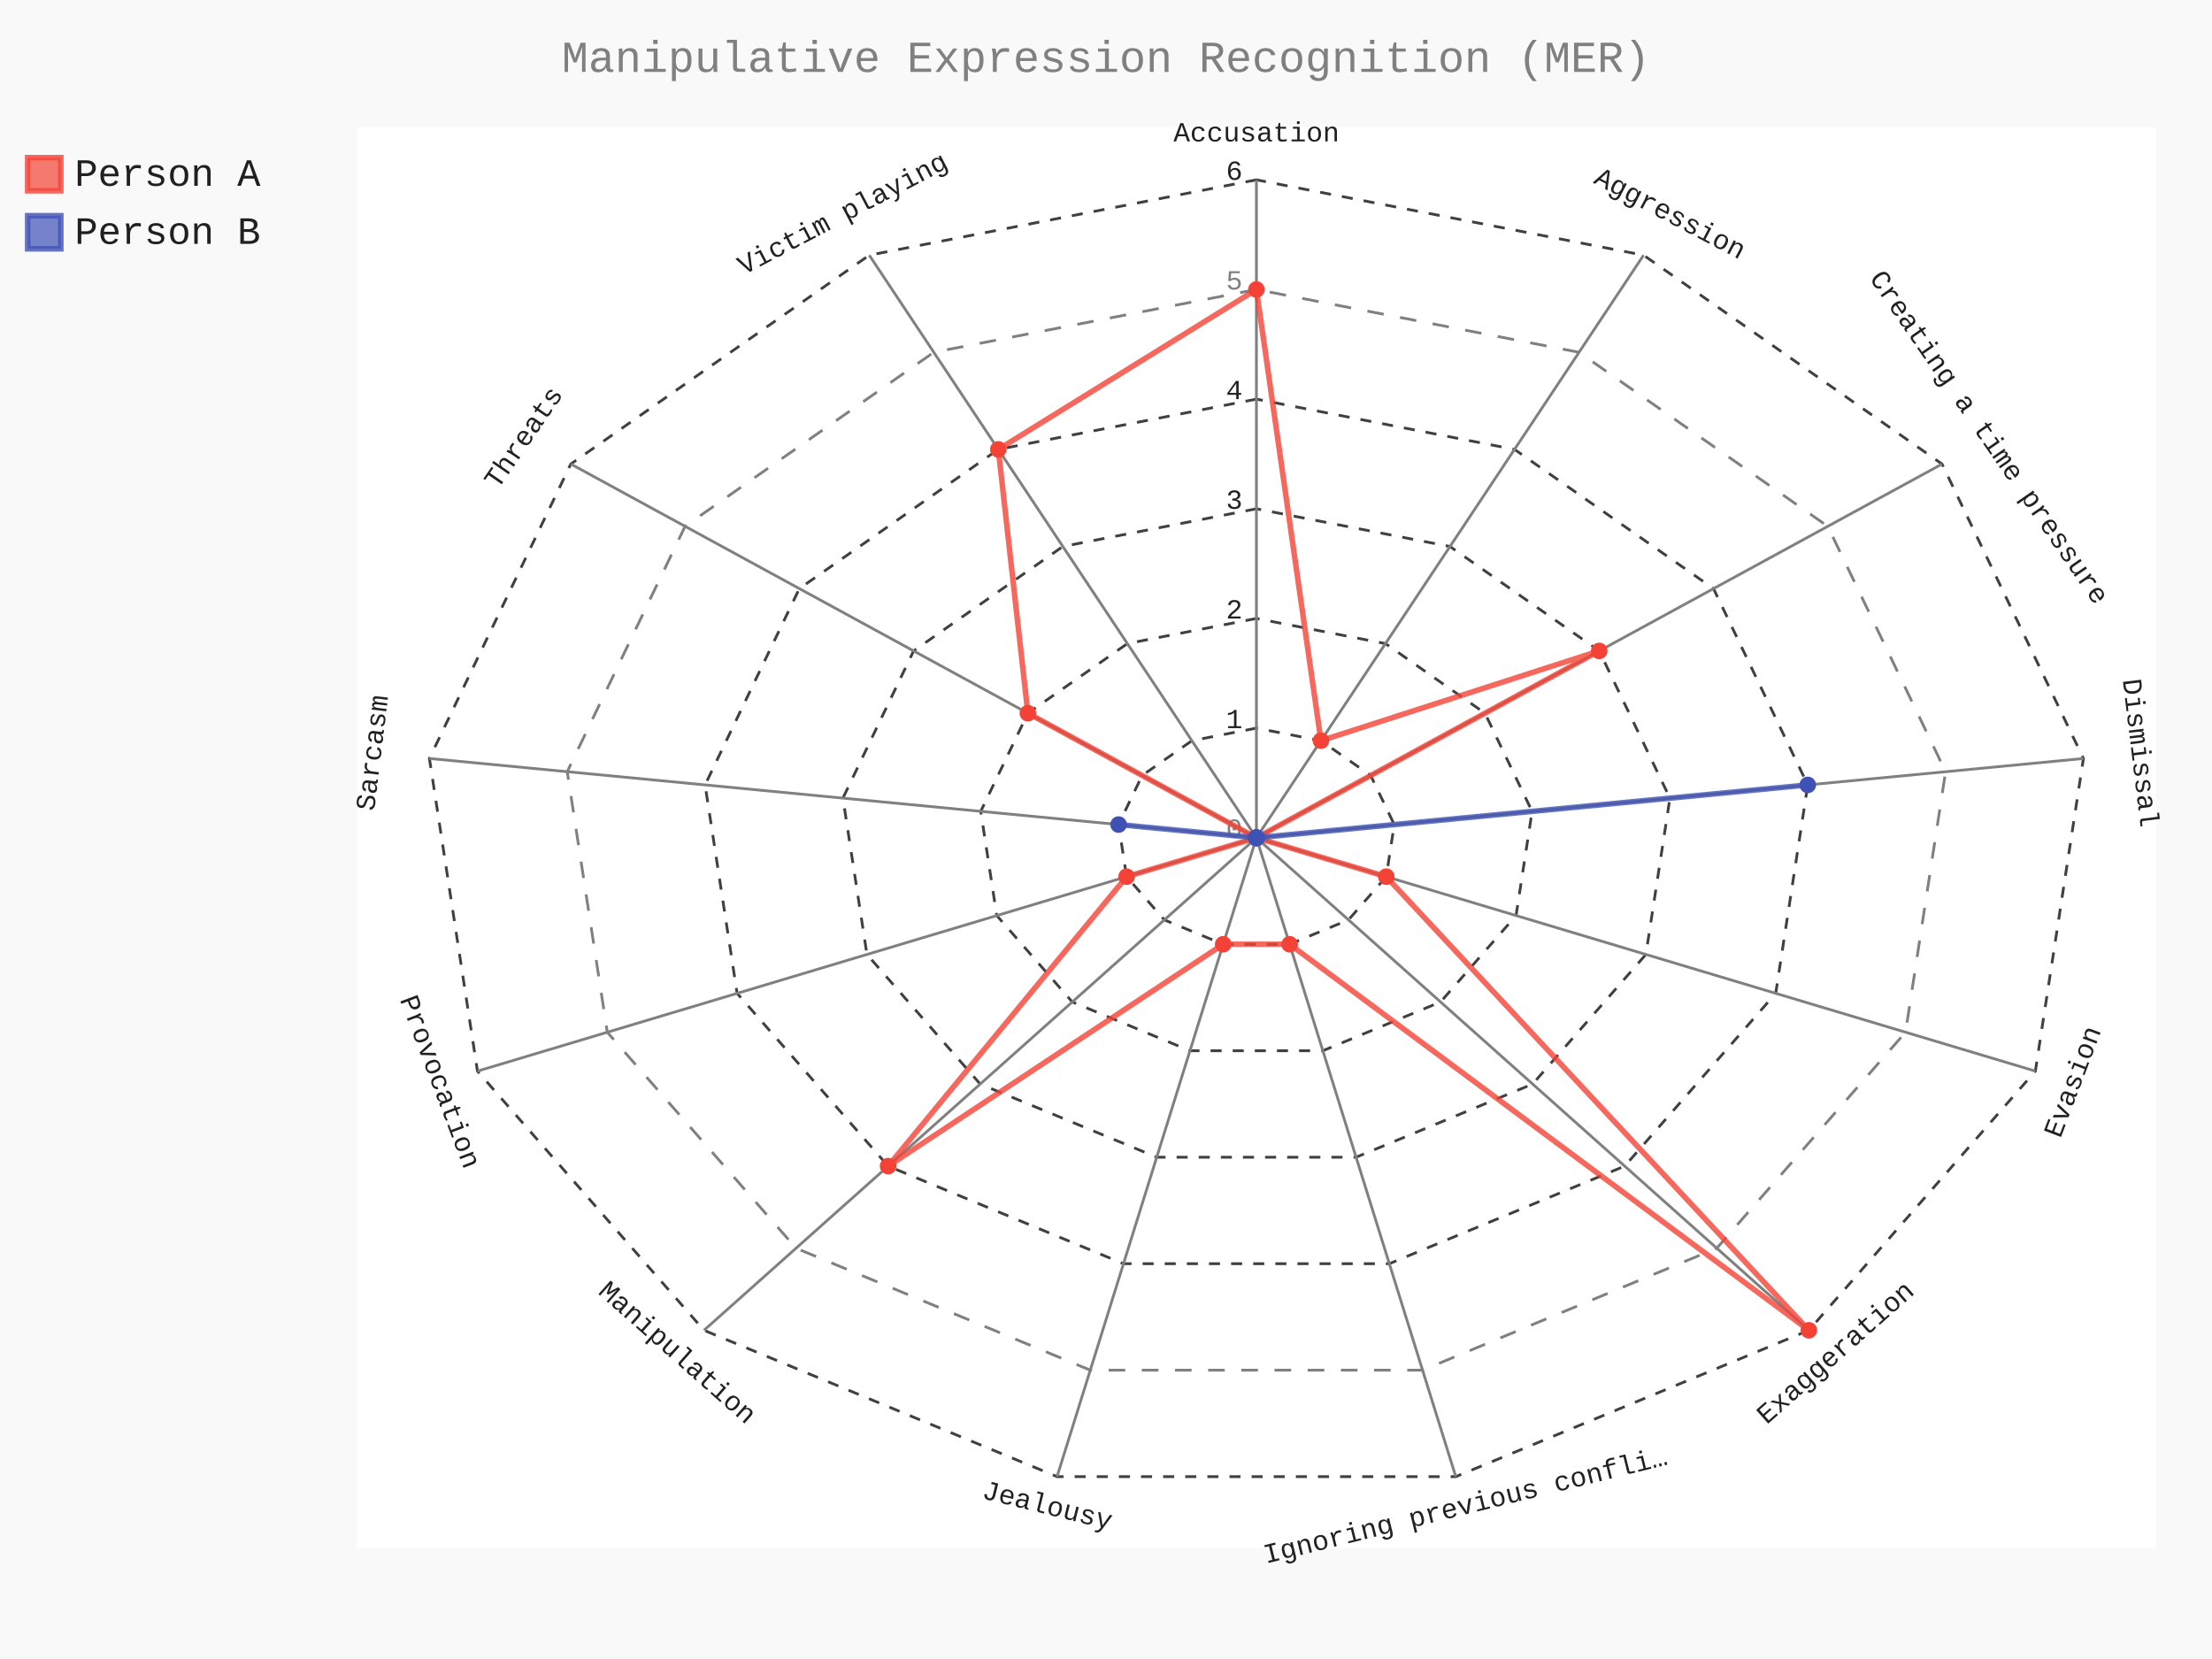
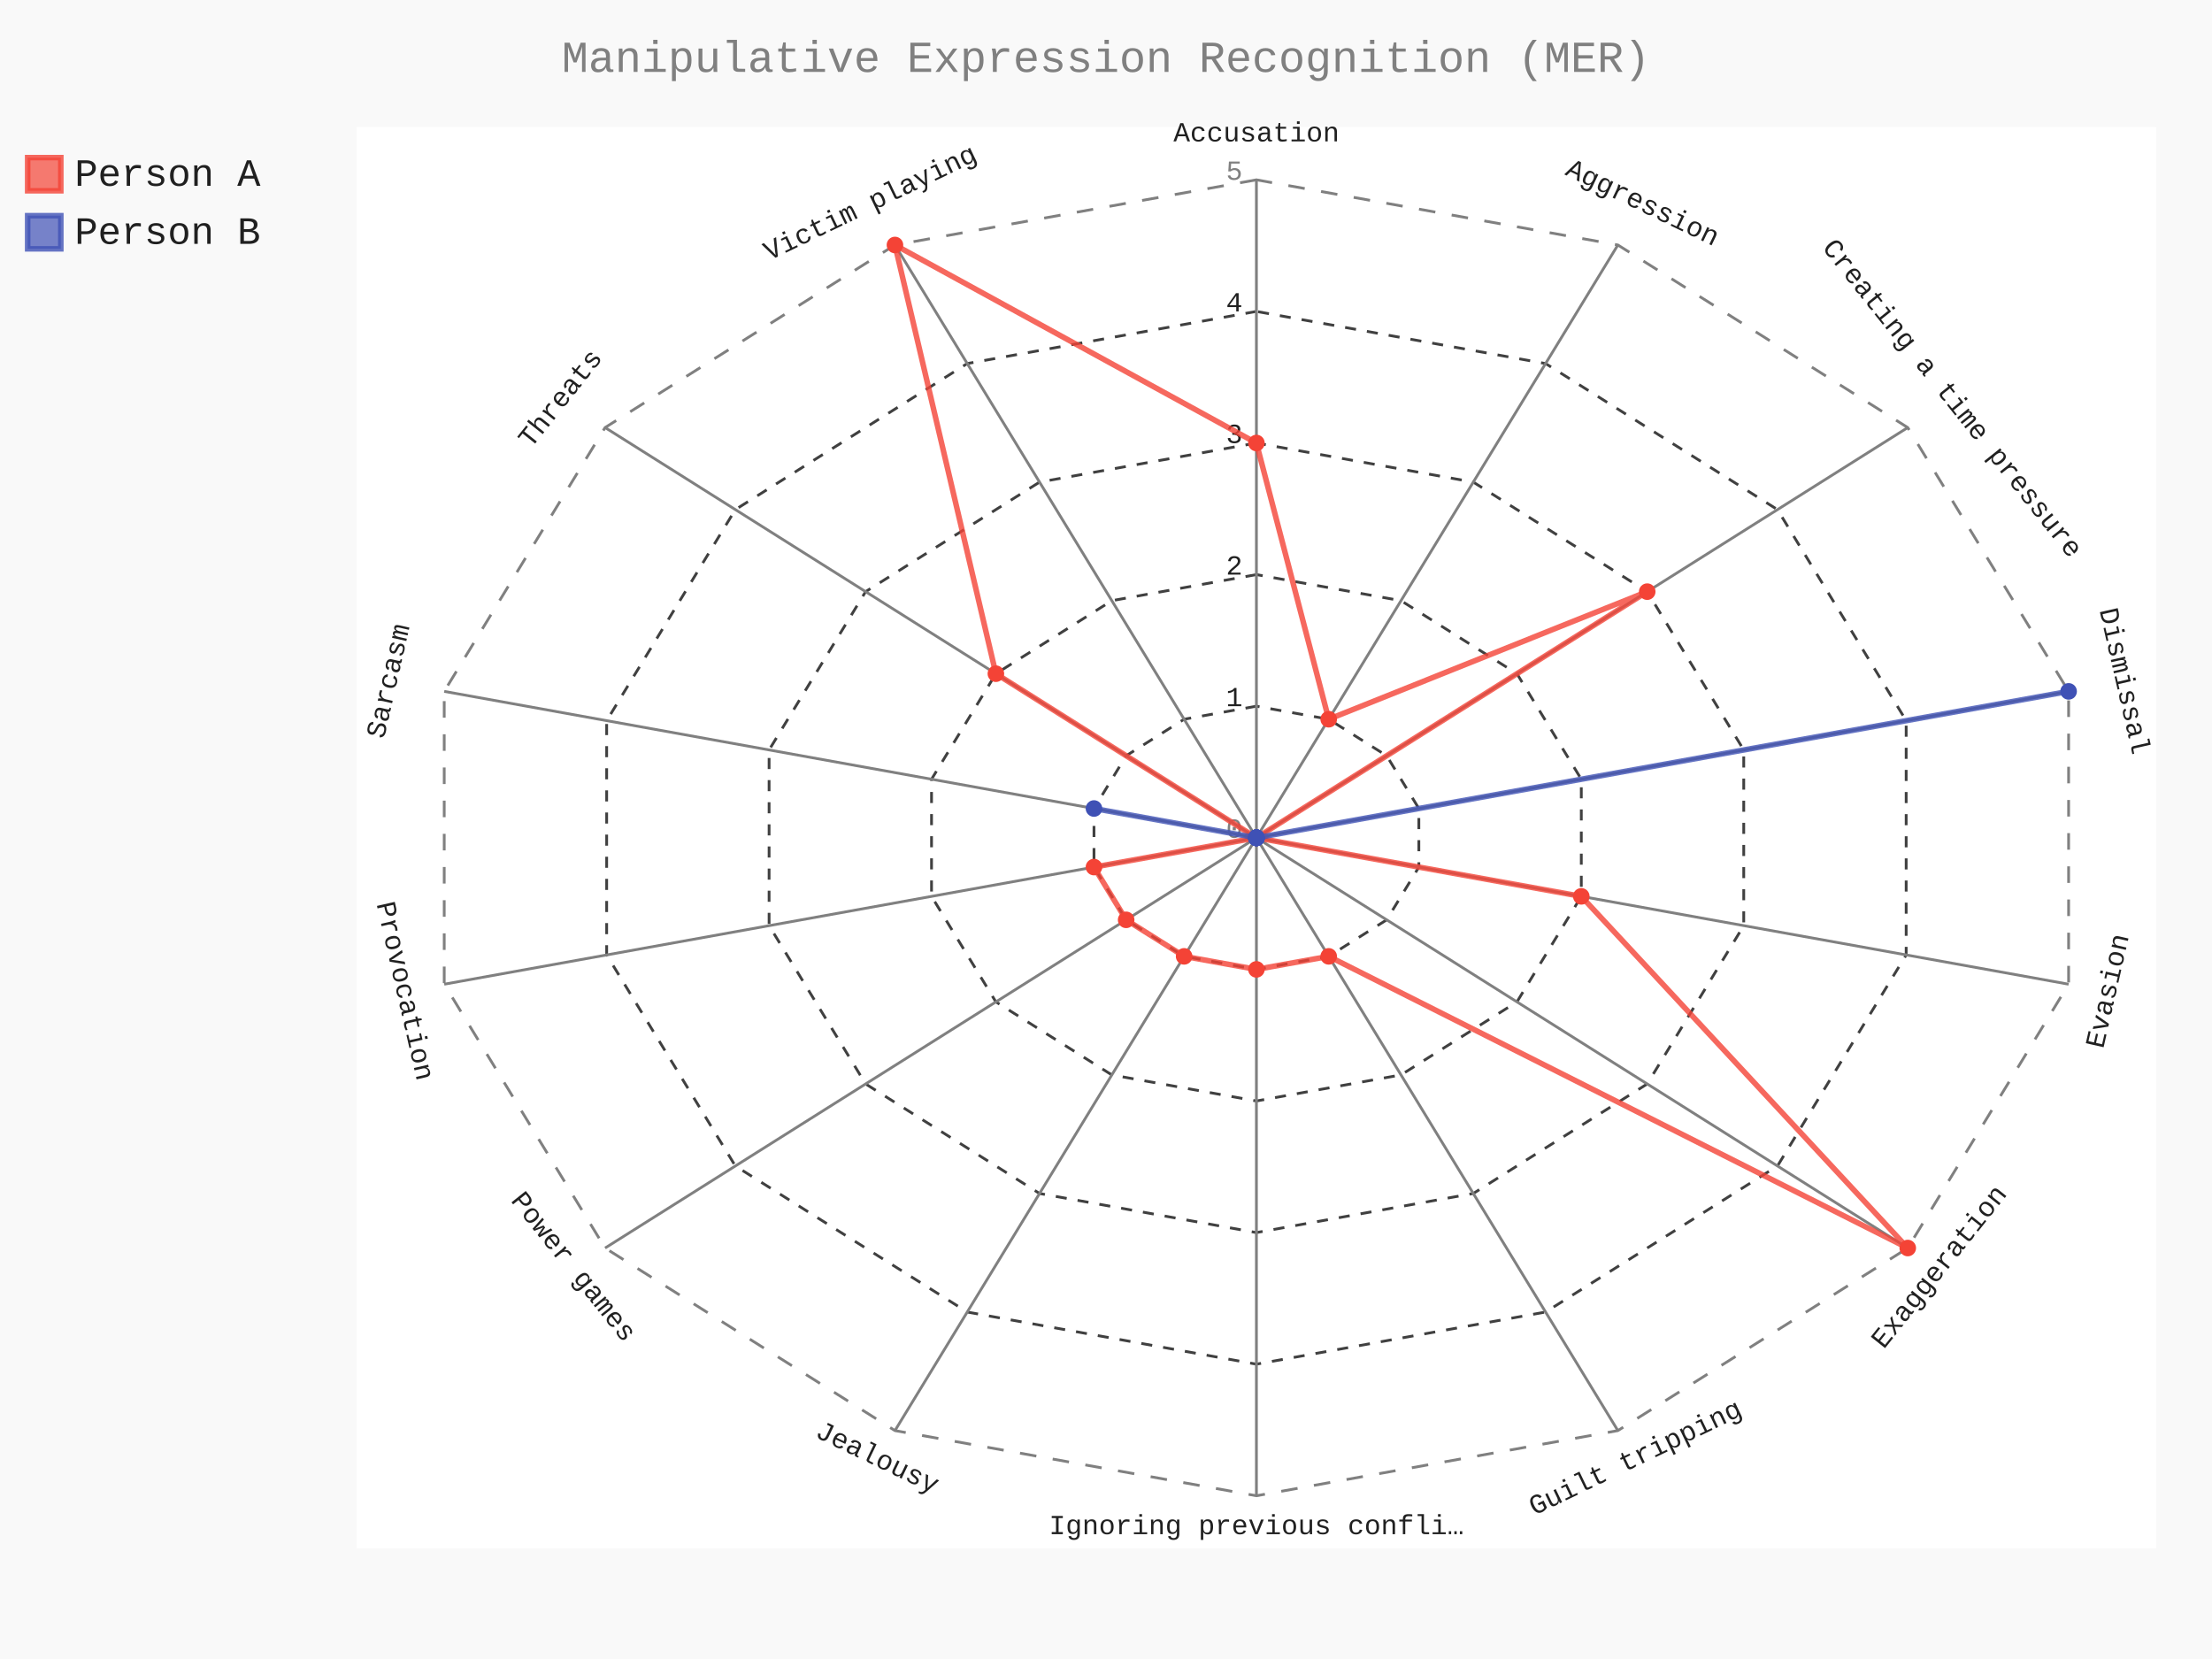
- <svg xmlns="http://www.w3.org/2000/svg" id="chart-ef63e582-4812-44c0-afba-1273d7af0980" class="pygal-chart" viewBox="0 0 800 600">
+ <svg xmlns="http://www.w3.org/2000/svg" id="chart-e4e084c8-81aa-4e95-b41a-a7559cb5401a" class="pygal-chart" viewBox="0 0 800 600">
  <defs>
-     <style type="text/css">#chart-ef63e582-4812-44c0-afba-1273d7af0980{-webkit-user-select:none;-webkit-font-smoothing:antialiased;font-family:Consolas,"Liberation Mono",Menlo,Courier,monospace}#chart-ef63e582-4812-44c0-afba-1273d7af0980 .title{font-family:Consolas,"Liberation Mono",Menlo,Courier,monospace;font-size:16px}#chart-ef63e582-4812-44c0-afba-1273d7af0980 .legends .legend text{font-family:Consolas,"Liberation Mono",Menlo,Courier,monospace;font-size:14px}#chart-ef63e582-4812-44c0-afba-1273d7af0980 .axis text{font-family:Consolas,"Liberation Mono",Menlo,Courier,monospace;font-size:10px}#chart-ef63e582-4812-44c0-afba-1273d7af0980 .axis text.major{font-family:Consolas,"Liberation Mono",Menlo,Courier,monospace;font-size:10px}#chart-ef63e582-4812-44c0-afba-1273d7af0980 .text-overlay text.value{font-family:Consolas,"Liberation Mono",Menlo,Courier,monospace;font-size:16px}#chart-ef63e582-4812-44c0-afba-1273d7af0980 .text-overlay text.label{font-family:Consolas,"Liberation Mono",Menlo,Courier,monospace;font-size:10px}#chart-ef63e582-4812-44c0-afba-1273d7af0980 .tooltip{font-family:Consolas,"Liberation Mono",Menlo,Courier,monospace;font-size:14px}#chart-ef63e582-4812-44c0-afba-1273d7af0980 text.no_data{font-family:Consolas,"Liberation Mono",Menlo,Courier,monospace;font-size:64px}
- #chart-ef63e582-4812-44c0-afba-1273d7af0980{background-color:rgba(249,249,249,1)}#chart-ef63e582-4812-44c0-afba-1273d7af0980 path,#chart-ef63e582-4812-44c0-afba-1273d7af0980 line,#chart-ef63e582-4812-44c0-afba-1273d7af0980 rect,#chart-ef63e582-4812-44c0-afba-1273d7af0980 circle{-webkit-transition:150ms;-moz-transition:150ms;transition:150ms}#chart-ef63e582-4812-44c0-afba-1273d7af0980 .graph &gt; .background{fill:rgba(249,249,249,1)}#chart-ef63e582-4812-44c0-afba-1273d7af0980 .plot &gt; .background{fill:rgba(255,255,255,1)}#chart-ef63e582-4812-44c0-afba-1273d7af0980 .graph{fill:rgba(0,0,0,.87)}#chart-ef63e582-4812-44c0-afba-1273d7af0980 text.no_data{fill:rgba(128,128,128,1)}#chart-ef63e582-4812-44c0-afba-1273d7af0980 .title{fill:rgba(128,128,128,1)}#chart-ef63e582-4812-44c0-afba-1273d7af0980 .legends .legend text{fill:rgba(0,0,0,.87)}#chart-ef63e582-4812-44c0-afba-1273d7af0980 .legends .legend:hover text{fill:rgba(128,128,128,1)}#chart-ef63e582-4812-44c0-afba-1273d7af0980 .axis .line{stroke:rgba(128,128,128,1)}#chart-ef63e582-4812-44c0-afba-1273d7af0980 .axis .guide.line{stroke:rgba(0,0,0,.54)}#chart-ef63e582-4812-44c0-afba-1273d7af0980 .axis .major.line{stroke:rgba(0,0,0,.87)}#chart-ef63e582-4812-44c0-afba-1273d7af0980 .axis text.major{fill:rgba(128,128,128,1)}#chart-ef63e582-4812-44c0-afba-1273d7af0980 .axis.y .guides:hover .guide.line,#chart-ef63e582-4812-44c0-afba-1273d7af0980 .line-graph .axis.x .guides:hover .guide.line,#chart-ef63e582-4812-44c0-afba-1273d7af0980 .stackedline-graph .axis.x .guides:hover .guide.line,#chart-ef63e582-4812-44c0-afba-1273d7af0980 .xy-graph .axis.x .guides:hover .guide.line{stroke:rgba(128,128,128,1)}#chart-ef63e582-4812-44c0-afba-1273d7af0980 .axis .guides:hover text{fill:rgba(128,128,128,1)}#chart-ef63e582-4812-44c0-afba-1273d7af0980 .reactive{fill-opacity:.7;stroke-opacity:.8;stroke-width:2}#chart-ef63e582-4812-44c0-afba-1273d7af0980 .ci{stroke:rgba(0,0,0,.87)}#chart-ef63e582-4812-44c0-afba-1273d7af0980 .reactive.active,#chart-ef63e582-4812-44c0-afba-1273d7af0980 .active .reactive{fill-opacity:.8;stroke-opacity:.9;stroke-width:4}#chart-ef63e582-4812-44c0-afba-1273d7af0980 .ci .reactive.active{stroke-width:1.5}#chart-ef63e582-4812-44c0-afba-1273d7af0980 .series text{fill:rgba(128,128,128,1)}#chart-ef63e582-4812-44c0-afba-1273d7af0980 .tooltip rect{fill:rgba(255,255,255,1);stroke:rgba(128,128,128,1);-webkit-transition:opacity 150ms;-moz-transition:opacity 150ms;transition:opacity 150ms}#chart-ef63e582-4812-44c0-afba-1273d7af0980 .tooltip .label{fill:rgba(0,0,0,.87)}#chart-ef63e582-4812-44c0-afba-1273d7af0980 .tooltip .label{fill:rgba(0,0,0,.87)}#chart-ef63e582-4812-44c0-afba-1273d7af0980 .tooltip .legend{font-size:.8em;fill:rgba(0,0,0,.54)}#chart-ef63e582-4812-44c0-afba-1273d7af0980 .tooltip .x_label{font-size:.6em;fill:rgba(128,128,128,1)}#chart-ef63e582-4812-44c0-afba-1273d7af0980 .tooltip .xlink{font-size:.5em;text-decoration:underline}#chart-ef63e582-4812-44c0-afba-1273d7af0980 .tooltip .value{font-size:1.5em}#chart-ef63e582-4812-44c0-afba-1273d7af0980 .bound{font-size:.5em}#chart-ef63e582-4812-44c0-afba-1273d7af0980 .max-value{font-size:.75em;fill:rgba(0,0,0,.54)}#chart-ef63e582-4812-44c0-afba-1273d7af0980 .map-element{fill:rgba(255,255,255,1);stroke:rgba(0,0,0,.54) !important}#chart-ef63e582-4812-44c0-afba-1273d7af0980 .map-element .reactive{fill-opacity:inherit;stroke-opacity:inherit}#chart-ef63e582-4812-44c0-afba-1273d7af0980 .color-0,#chart-ef63e582-4812-44c0-afba-1273d7af0980 .color-0 a:visited{stroke:#F44336;fill:#F44336}#chart-ef63e582-4812-44c0-afba-1273d7af0980 .color-1,#chart-ef63e582-4812-44c0-afba-1273d7af0980 .color-1 a:visited{stroke:#3F51B5;fill:#3F51B5}#chart-ef63e582-4812-44c0-afba-1273d7af0980 .text-overlay .color-0 text{fill:black}#chart-ef63e582-4812-44c0-afba-1273d7af0980 .text-overlay .color-1 text{fill:black}
- #chart-ef63e582-4812-44c0-afba-1273d7af0980 text.no_data{text-anchor:middle}#chart-ef63e582-4812-44c0-afba-1273d7af0980 .guide.line{fill:none}#chart-ef63e582-4812-44c0-afba-1273d7af0980 .centered{text-anchor:middle}#chart-ef63e582-4812-44c0-afba-1273d7af0980 .title{text-anchor:middle}#chart-ef63e582-4812-44c0-afba-1273d7af0980 .legends .legend text{fill-opacity:1}#chart-ef63e582-4812-44c0-afba-1273d7af0980 .axis.x text{text-anchor:middle}#chart-ef63e582-4812-44c0-afba-1273d7af0980 .axis.x:not(.web) text[transform]{text-anchor:start}#chart-ef63e582-4812-44c0-afba-1273d7af0980 .axis.x:not(.web) text[transform].backwards{text-anchor:end}#chart-ef63e582-4812-44c0-afba-1273d7af0980 .axis.y text{text-anchor:end}#chart-ef63e582-4812-44c0-afba-1273d7af0980 .axis.y text[transform].backwards{text-anchor:start}#chart-ef63e582-4812-44c0-afba-1273d7af0980 .axis.y2 text{text-anchor:start}#chart-ef63e582-4812-44c0-afba-1273d7af0980 .axis.y2 text[transform].backwards{text-anchor:end}#chart-ef63e582-4812-44c0-afba-1273d7af0980 .axis .guide.line{stroke-dasharray:4,4;stroke:#404040}#chart-ef63e582-4812-44c0-afba-1273d7af0980 .axis .major.guide.line{stroke-dasharray:6,6;stroke:#808080}#chart-ef63e582-4812-44c0-afba-1273d7af0980 .horizontal .axis.y .guide.line,#chart-ef63e582-4812-44c0-afba-1273d7af0980 .horizontal .axis.y2 .guide.line,#chart-ef63e582-4812-44c0-afba-1273d7af0980 .vertical .axis.x .guide.line{opacity:0}#chart-ef63e582-4812-44c0-afba-1273d7af0980 .horizontal .axis.always_show .guide.line,#chart-ef63e582-4812-44c0-afba-1273d7af0980 .vertical .axis.always_show .guide.line{opacity:1 !important}#chart-ef63e582-4812-44c0-afba-1273d7af0980 .axis.y .guides:hover .guide.line,#chart-ef63e582-4812-44c0-afba-1273d7af0980 .axis.y2 .guides:hover .guide.line,#chart-ef63e582-4812-44c0-afba-1273d7af0980 .axis.x .guides:hover .guide.line{opacity:1}#chart-ef63e582-4812-44c0-afba-1273d7af0980 .axis .guides:hover text{opacity:1}#chart-ef63e582-4812-44c0-afba-1273d7af0980 .nofill{fill:none}#chart-ef63e582-4812-44c0-afba-1273d7af0980 .subtle-fill{fill-opacity:.2}#chart-ef63e582-4812-44c0-afba-1273d7af0980 .dot{stroke-width:1px;fill-opacity:1;stroke-opacity:1}#chart-ef63e582-4812-44c0-afba-1273d7af0980 .dot.active{stroke-width:5px}#chart-ef63e582-4812-44c0-afba-1273d7af0980 .dot.negative{fill:transparent}#chart-ef63e582-4812-44c0-afba-1273d7af0980 text,#chart-ef63e582-4812-44c0-afba-1273d7af0980 tspan{stroke:none !important}#chart-ef63e582-4812-44c0-afba-1273d7af0980 .series text.active{opacity:1}#chart-ef63e582-4812-44c0-afba-1273d7af0980 .tooltip rect{fill-opacity:.95;stroke-width:.5}#chart-ef63e582-4812-44c0-afba-1273d7af0980 .tooltip text{fill-opacity:1}#chart-ef63e582-4812-44c0-afba-1273d7af0980 .showable{visibility:hidden}#chart-ef63e582-4812-44c0-afba-1273d7af0980 .showable.shown{visibility:visible}#chart-ef63e582-4812-44c0-afba-1273d7af0980 .gauge-background{fill:rgba(229,229,229,1);stroke:none}#chart-ef63e582-4812-44c0-afba-1273d7af0980 .bg-lines{stroke:rgba(249,249,249,1);stroke-width:2px}</style>
+     <style type="text/css">#chart-e4e084c8-81aa-4e95-b41a-a7559cb5401a{-webkit-user-select:none;-webkit-font-smoothing:antialiased;font-family:Consolas,"Liberation Mono",Menlo,Courier,monospace}#chart-e4e084c8-81aa-4e95-b41a-a7559cb5401a .title{font-family:Consolas,"Liberation Mono",Menlo,Courier,monospace;font-size:16px}#chart-e4e084c8-81aa-4e95-b41a-a7559cb5401a .legends .legend text{font-family:Consolas,"Liberation Mono",Menlo,Courier,monospace;font-size:14px}#chart-e4e084c8-81aa-4e95-b41a-a7559cb5401a .axis text{font-family:Consolas,"Liberation Mono",Menlo,Courier,monospace;font-size:10px}#chart-e4e084c8-81aa-4e95-b41a-a7559cb5401a .axis text.major{font-family:Consolas,"Liberation Mono",Menlo,Courier,monospace;font-size:10px}#chart-e4e084c8-81aa-4e95-b41a-a7559cb5401a .text-overlay text.value{font-family:Consolas,"Liberation Mono",Menlo,Courier,monospace;font-size:16px}#chart-e4e084c8-81aa-4e95-b41a-a7559cb5401a .text-overlay text.label{font-family:Consolas,"Liberation Mono",Menlo,Courier,monospace;font-size:10px}#chart-e4e084c8-81aa-4e95-b41a-a7559cb5401a .tooltip{font-family:Consolas,"Liberation Mono",Menlo,Courier,monospace;font-size:14px}#chart-e4e084c8-81aa-4e95-b41a-a7559cb5401a text.no_data{font-family:Consolas,"Liberation Mono",Menlo,Courier,monospace;font-size:64px}
+ #chart-e4e084c8-81aa-4e95-b41a-a7559cb5401a{background-color:rgba(249,249,249,1)}#chart-e4e084c8-81aa-4e95-b41a-a7559cb5401a path,#chart-e4e084c8-81aa-4e95-b41a-a7559cb5401a line,#chart-e4e084c8-81aa-4e95-b41a-a7559cb5401a rect,#chart-e4e084c8-81aa-4e95-b41a-a7559cb5401a circle{-webkit-transition:150ms;-moz-transition:150ms;transition:150ms}#chart-e4e084c8-81aa-4e95-b41a-a7559cb5401a .graph &gt; .background{fill:rgba(249,249,249,1)}#chart-e4e084c8-81aa-4e95-b41a-a7559cb5401a .plot &gt; .background{fill:rgba(255,255,255,1)}#chart-e4e084c8-81aa-4e95-b41a-a7559cb5401a .graph{fill:rgba(0,0,0,.87)}#chart-e4e084c8-81aa-4e95-b41a-a7559cb5401a text.no_data{fill:rgba(128,128,128,1)}#chart-e4e084c8-81aa-4e95-b41a-a7559cb5401a .title{fill:rgba(128,128,128,1)}#chart-e4e084c8-81aa-4e95-b41a-a7559cb5401a .legends .legend text{fill:rgba(0,0,0,.87)}#chart-e4e084c8-81aa-4e95-b41a-a7559cb5401a .legends .legend:hover text{fill:rgba(128,128,128,1)}#chart-e4e084c8-81aa-4e95-b41a-a7559cb5401a .axis .line{stroke:rgba(128,128,128,1)}#chart-e4e084c8-81aa-4e95-b41a-a7559cb5401a .axis .guide.line{stroke:rgba(0,0,0,.54)}#chart-e4e084c8-81aa-4e95-b41a-a7559cb5401a .axis .major.line{stroke:rgba(0,0,0,.87)}#chart-e4e084c8-81aa-4e95-b41a-a7559cb5401a .axis text.major{fill:rgba(128,128,128,1)}#chart-e4e084c8-81aa-4e95-b41a-a7559cb5401a .axis.y .guides:hover .guide.line,#chart-e4e084c8-81aa-4e95-b41a-a7559cb5401a .line-graph .axis.x .guides:hover .guide.line,#chart-e4e084c8-81aa-4e95-b41a-a7559cb5401a .stackedline-graph .axis.x .guides:hover .guide.line,#chart-e4e084c8-81aa-4e95-b41a-a7559cb5401a .xy-graph .axis.x .guides:hover .guide.line{stroke:rgba(128,128,128,1)}#chart-e4e084c8-81aa-4e95-b41a-a7559cb5401a .axis .guides:hover text{fill:rgba(128,128,128,1)}#chart-e4e084c8-81aa-4e95-b41a-a7559cb5401a .reactive{fill-opacity:.7;stroke-opacity:.8;stroke-width:2}#chart-e4e084c8-81aa-4e95-b41a-a7559cb5401a .ci{stroke:rgba(0,0,0,.87)}#chart-e4e084c8-81aa-4e95-b41a-a7559cb5401a .reactive.active,#chart-e4e084c8-81aa-4e95-b41a-a7559cb5401a .active .reactive{fill-opacity:.8;stroke-opacity:.9;stroke-width:4}#chart-e4e084c8-81aa-4e95-b41a-a7559cb5401a .ci .reactive.active{stroke-width:1.5}#chart-e4e084c8-81aa-4e95-b41a-a7559cb5401a .series text{fill:rgba(128,128,128,1)}#chart-e4e084c8-81aa-4e95-b41a-a7559cb5401a .tooltip rect{fill:rgba(255,255,255,1);stroke:rgba(128,128,128,1);-webkit-transition:opacity 150ms;-moz-transition:opacity 150ms;transition:opacity 150ms}#chart-e4e084c8-81aa-4e95-b41a-a7559cb5401a .tooltip .label{fill:rgba(0,0,0,.87)}#chart-e4e084c8-81aa-4e95-b41a-a7559cb5401a .tooltip .label{fill:rgba(0,0,0,.87)}#chart-e4e084c8-81aa-4e95-b41a-a7559cb5401a .tooltip .legend{font-size:.8em;fill:rgba(0,0,0,.54)}#chart-e4e084c8-81aa-4e95-b41a-a7559cb5401a .tooltip .x_label{font-size:.6em;fill:rgba(128,128,128,1)}#chart-e4e084c8-81aa-4e95-b41a-a7559cb5401a .tooltip .xlink{font-size:.5em;text-decoration:underline}#chart-e4e084c8-81aa-4e95-b41a-a7559cb5401a .tooltip .value{font-size:1.5em}#chart-e4e084c8-81aa-4e95-b41a-a7559cb5401a .bound{font-size:.5em}#chart-e4e084c8-81aa-4e95-b41a-a7559cb5401a .max-value{font-size:.75em;fill:rgba(0,0,0,.54)}#chart-e4e084c8-81aa-4e95-b41a-a7559cb5401a .map-element{fill:rgba(255,255,255,1);stroke:rgba(0,0,0,.54) !important}#chart-e4e084c8-81aa-4e95-b41a-a7559cb5401a .map-element .reactive{fill-opacity:inherit;stroke-opacity:inherit}#chart-e4e084c8-81aa-4e95-b41a-a7559cb5401a .color-0,#chart-e4e084c8-81aa-4e95-b41a-a7559cb5401a .color-0 a:visited{stroke:#F44336;fill:#F44336}#chart-e4e084c8-81aa-4e95-b41a-a7559cb5401a .color-1,#chart-e4e084c8-81aa-4e95-b41a-a7559cb5401a .color-1 a:visited{stroke:#3F51B5;fill:#3F51B5}#chart-e4e084c8-81aa-4e95-b41a-a7559cb5401a .text-overlay .color-0 text{fill:black}#chart-e4e084c8-81aa-4e95-b41a-a7559cb5401a .text-overlay .color-1 text{fill:black}
+ #chart-e4e084c8-81aa-4e95-b41a-a7559cb5401a text.no_data{text-anchor:middle}#chart-e4e084c8-81aa-4e95-b41a-a7559cb5401a .guide.line{fill:none}#chart-e4e084c8-81aa-4e95-b41a-a7559cb5401a .centered{text-anchor:middle}#chart-e4e084c8-81aa-4e95-b41a-a7559cb5401a .title{text-anchor:middle}#chart-e4e084c8-81aa-4e95-b41a-a7559cb5401a .legends .legend text{fill-opacity:1}#chart-e4e084c8-81aa-4e95-b41a-a7559cb5401a .axis.x text{text-anchor:middle}#chart-e4e084c8-81aa-4e95-b41a-a7559cb5401a .axis.x:not(.web) text[transform]{text-anchor:start}#chart-e4e084c8-81aa-4e95-b41a-a7559cb5401a .axis.x:not(.web) text[transform].backwards{text-anchor:end}#chart-e4e084c8-81aa-4e95-b41a-a7559cb5401a .axis.y text{text-anchor:end}#chart-e4e084c8-81aa-4e95-b41a-a7559cb5401a .axis.y text[transform].backwards{text-anchor:start}#chart-e4e084c8-81aa-4e95-b41a-a7559cb5401a .axis.y2 text{text-anchor:start}#chart-e4e084c8-81aa-4e95-b41a-a7559cb5401a .axis.y2 text[transform].backwards{text-anchor:end}#chart-e4e084c8-81aa-4e95-b41a-a7559cb5401a .axis .guide.line{stroke-dasharray:4,4;stroke:#404040}#chart-e4e084c8-81aa-4e95-b41a-a7559cb5401a .axis .major.guide.line{stroke-dasharray:6,6;stroke:#808080}#chart-e4e084c8-81aa-4e95-b41a-a7559cb5401a .horizontal .axis.y .guide.line,#chart-e4e084c8-81aa-4e95-b41a-a7559cb5401a .horizontal .axis.y2 .guide.line,#chart-e4e084c8-81aa-4e95-b41a-a7559cb5401a .vertical .axis.x .guide.line{opacity:0}#chart-e4e084c8-81aa-4e95-b41a-a7559cb5401a .horizontal .axis.always_show .guide.line,#chart-e4e084c8-81aa-4e95-b41a-a7559cb5401a .vertical .axis.always_show .guide.line{opacity:1 !important}#chart-e4e084c8-81aa-4e95-b41a-a7559cb5401a .axis.y .guides:hover .guide.line,#chart-e4e084c8-81aa-4e95-b41a-a7559cb5401a .axis.y2 .guides:hover .guide.line,#chart-e4e084c8-81aa-4e95-b41a-a7559cb5401a .axis.x .guides:hover .guide.line{opacity:1}#chart-e4e084c8-81aa-4e95-b41a-a7559cb5401a .axis .guides:hover text{opacity:1}#chart-e4e084c8-81aa-4e95-b41a-a7559cb5401a .nofill{fill:none}#chart-e4e084c8-81aa-4e95-b41a-a7559cb5401a .subtle-fill{fill-opacity:.2}#chart-e4e084c8-81aa-4e95-b41a-a7559cb5401a .dot{stroke-width:1px;fill-opacity:1;stroke-opacity:1}#chart-e4e084c8-81aa-4e95-b41a-a7559cb5401a .dot.active{stroke-width:5px}#chart-e4e084c8-81aa-4e95-b41a-a7559cb5401a .dot.negative{fill:transparent}#chart-e4e084c8-81aa-4e95-b41a-a7559cb5401a text,#chart-e4e084c8-81aa-4e95-b41a-a7559cb5401a tspan{stroke:none !important}#chart-e4e084c8-81aa-4e95-b41a-a7559cb5401a .series text.active{opacity:1}#chart-e4e084c8-81aa-4e95-b41a-a7559cb5401a .tooltip rect{fill-opacity:.95;stroke-width:.5}#chart-e4e084c8-81aa-4e95-b41a-a7559cb5401a .tooltip text{fill-opacity:1}#chart-e4e084c8-81aa-4e95-b41a-a7559cb5401a .showable{visibility:hidden}#chart-e4e084c8-81aa-4e95-b41a-a7559cb5401a .showable.shown{visibility:visible}#chart-e4e084c8-81aa-4e95-b41a-a7559cb5401a .gauge-background{fill:rgba(229,229,229,1);stroke:none}#chart-e4e084c8-81aa-4e95-b41a-a7559cb5401a .bg-lines{stroke:rgba(249,249,249,1);stroke-width:2px}</style>
  </defs>
  <g class="graph radar-graph vertical">
    <rect x="0" y="0" width="800" height="600" class="background" />
    <g transform="translate(129, 46)" class="plot">
      <rect x="0" y="0" width="650.8" height="514" class="background" />
      <g class="axis y web">
        <g class="guides">
-           <path d="M325.4 19.037 L185.381 46.294 77.438 121.822 26.3 228.317 43.683 341.383 125.604 435.118 253.295 488.048 397.505 488.048 525.196 435.118 607.117 341.383 624.5 228.317 573.362 121.822 465.419 46.294 325.4 19.037 Z" class="guide line" />
-           <text x="320.4" y="19.037" class="">6</text>
-         </g>
-         <g class="guides">
-           <path d="M325.4 58.698 L208.717 81.412 118.765 144.351 76.15 233.097 90.636 327.319 158.903 405.432 265.313 449.54 385.487 449.54 491.897 405.432 560.164 327.319 574.65 233.097 532.035 144.351 442.083 81.412 325.4 58.698 Z" class="major guide line" />
-           <text x="320.4" y="58.698" class="major">5</text>
-         </g>
-         <g class="guides">
-           <path d="M325.4 98.358 L232.054 116.53 160.092 166.881 126 237.878 137.589 313.255 192.202 375.745 277.33 411.032 373.47 411.032 458.598 375.745 513.211 313.255 524.8 237.878 490.708 166.881 418.746 116.53 325.4 98.358 Z" class="guide line" />
-           <text x="320.4" y="98.358" class="">4</text>
-         </g>
-         <g class="guides">
-           <path d="M325.4 138.019 L255.39 151.647 201.419 189.411 175.85 242.658 184.542 299.191 225.502 346.059 289.348 372.524 361.452 372.524 425.298 346.059 466.258 299.191 474.95 242.658 449.381 189.411 395.41 151.647 325.4 138.019 Z" class="guide line" />
-           <text x="320.4" y="138.019" class="">3</text>
-         </g>
-         <g class="guides">
-           <path d="M325.4 177.679 L278.727 186.765 242.746 211.941 225.7 247.439 231.494 285.128 258.801 316.373 301.365 334.016 349.435 334.016 391.999 316.373 419.306 285.128 425.1 247.439 408.054 211.941 372.073 186.765 325.4 177.679 Z" class="guide line" />
-           <text x="320.4" y="177.679" class="">2</text>
-         </g>
-         <g class="guides">
-           <path d="M325.4 217.34 L302.063 221.882 284.073 234.47 275.55 252.219 278.447 271.064 292.101 286.686 313.383 295.508 337.417 295.508 358.699 286.686 372.353 271.064 375.25 252.219 366.727 234.47 348.737 221.882 325.4 217.34 Z" class="guide line" />
-           <text x="320.4" y="217.34" class="">1</text>
-         </g>
-         <g class="guides">
-           <path d="M325.4 257 L325.4 257 325.4 257 325.4 257 325.4 257 325.4 257 325.4 257 325.4 257 325.4 257 325.4 257 325.4 257 325.4 257 325.4 257 325.4 257 Z" class="major guide line" />
+           <path d="M325.4 19.037 L194.672 42.603 89.837 108.633 31.658 204.048 31.658 309.952 89.837 405.367 194.672 471.397 325.4 494.963 456.128 471.397 560.963 405.367 619.142 309.952 619.142 204.048 560.963 108.633 456.128 42.603 325.4 19.037 Z" class="major guide line" />
+           <text x="320.4" y="19.037" class="major">5</text>
+         </g>
+         <g class="guides">
+           <path d="M325.4 66.63 L220.818 85.482 136.95 138.306 90.406 214.639 90.406 299.361 136.95 375.694 220.818 428.518 325.4 447.37 429.982 428.518 513.85 375.694 560.394 299.361 560.394 214.639 513.85 138.306 429.982 85.482 325.4 66.63 Z" class="guide line" />
+           <text x="320.4" y="66.63" class="">4</text>
+         </g>
+         <g class="guides">
+           <path d="M325.4 114.222 L246.963 128.362 184.062 167.98 149.155 225.229 149.155 288.771 184.062 346.02 246.963 385.638 325.4 399.778 403.837 385.638 466.738 346.02 501.645 288.771 501.645 225.229 466.738 167.98 403.837 128.362 325.4 114.222 Z" class="guide line" />
+           <text x="320.4" y="114.222" class="">3</text>
+         </g>
+         <g class="guides">
+           <path d="M325.4 161.815 L273.109 171.241 231.175 197.653 207.903 235.819 207.903 278.181 231.175 316.347 273.109 342.759 325.4 352.185 377.691 342.759 419.625 316.347 442.897 278.181 442.897 235.819 419.625 197.653 377.691 171.241 325.4 161.815 Z" class="guide line" />
+           <text x="320.4" y="161.815" class="">2</text>
+         </g>
+         <g class="guides">
+           <path d="M325.4 209.407 L299.254 214.121 278.287 227.327 266.652 246.41 266.652 267.59 278.287 286.673 299.254 299.879 325.4 304.593 351.546 299.879 372.513 286.673 384.148 267.59 384.148 246.41 372.513 227.327 351.546 214.121 325.4 209.407 Z" class="guide line" />
+           <text x="320.4" y="209.407" class="">1</text>
+         </g>
+         <g class="guides">
+           <path d="M325.4 257 L325.4 257 325.4 257 325.4 257 325.4 257 325.4 257 325.4 257 325.4 257 325.4 257 325.4 257 325.4 257 325.4 257 325.4 257 325.4 257 325.4 257 Z" class="major guide line" />
          <text x="320.4" y="257.0" class="major">0</text>
        </g>
      </g>
      <g class="axis x web">
        <g class="guides">
          <path d="M325.4 257 L325.4 19.037" class="line" />
          <text x="325.4" y="5.14" class="" transform="rotate(0 325.4 5.14)">Accusation</text>
        </g>
        <g class="guides">
-           <path d="M325.4 257 L185.381 46.294" class="line" />
-           <text x="177.203" y="33.989" class="" transform="rotate(-27.69231 177.2035 33.98904)">Victim playing</text>
-         </g>
-         <g class="guides">
-           <path d="M325.4 257 L77.438 121.822" class="line" />
-           <text x="62.957" y="113.927" class="" transform="rotate(-55.38461 62.95703 113.9272)">Threats</text>
-         </g>
-         <g class="guides">
-           <path d="M325.4 257 L26.3 228.317" class="line" />
-           <text x="8.833" y="226.642" class="" transform="rotate(-83.07692 8.833082 226.6416)">Sarcasm</text>
-         </g>
-         <g class="guides">
-           <path d="M325.4 257 L43.683 341.383" class="line" />
-           <text x="27.231" y="346.311" class="" transform="rotate(-290.7692 27.2308 346.3108)">Provocation</text>
-         </g>
-         <g class="guides">
-           <path d="M325.4 257 L125.604 435.118" class="line" />
-           <text x="113.935" y="445.52" class="" transform="rotate(-318.4615 113.9355 445.5199)">Manipulation</text>
-         </g>
-         <g class="guides">
-           <path d="M325.4 257 L253.295 488.048" class="line" />
-           <text x="249.084" y="501.541" class="" transform="rotate(-346.1538 249.0841 501.5414)">Jealousy</text>
-         </g>
-         <g class="guides">
-           <path d="M325.4 257 L397.505 488.048" class="line" />
-           <text x="401.716" y="501.541" class="" transform="rotate(-373.8462 401.7159 501.5414)">Ignoring previous confli…</text>
-         </g>
-         <g class="guides">
-           <path d="M325.4 257 L525.196 435.118" class="line" />
-           <text x="536.865" y="445.52" class="" transform="rotate(-401.5385 536.8645 445.5199)">Exaggeration</text>
-         </g>
-         <g class="guides">
-           <path d="M325.4 257 L607.117 341.383" class="line" />
-           <text x="623.569" y="346.311" class="" transform="rotate(-429.2308 623.5692 346.3108)">Evasion</text>
-         </g>
-         <g class="guides">
-           <path d="M325.4 257 L624.5 228.317" class="line" />
-           <text x="641.967" y="226.642" class="" transform="rotate(-276.9231 641.9669 226.6416)">Dismissal</text>
-         </g>
-         <g class="guides">
-           <path d="M325.4 257 L573.362 121.822" class="line" />
-           <text x="587.843" y="113.927" class="" transform="rotate(-304.6154 587.843 113.9272)">Creating a time pressure</text>
-         </g>
-         <g class="guides">
-           <path d="M325.4 257 L465.419 46.294" class="line" />
-           <text x="473.597" y="33.989" class="" transform="rotate(-332.3077 473.5965 33.98904)">Aggression</text>
+           <path d="M325.4 257 L194.672 42.603" class="line" />
+           <text x="187.038" y="30.082" class="" transform="rotate(-25.71429 187.0379 30.08198)">Victim playing</text>
+         </g>
+         <g class="guides">
+           <path d="M325.4 257 L89.837 108.633" class="line" />
+           <text x="76.08" y="99.968" class="" transform="rotate(-51.42857 76.0802 99.96786)">Threats</text>
+         </g>
+         <g class="guides">
+           <path d="M325.4 257 L31.658 204.048" class="line" />
+           <text x="14.503" y="200.956" class="" transform="rotate(-77.14286 14.50329 200.9559)">Sarcasm</text>
+         </g>
+         <g class="guides">
+           <path d="M325.4 257 L31.658 309.952" class="line" />
+           <text x="14.503" y="313.044" class="" transform="rotate(-282.8571 14.50329 313.0441)">Provocation</text>
+         </g>
+         <g class="guides">
+           <path d="M325.4 257 L89.837 405.367" class="line" />
+           <text x="76.08" y="414.032" class="" transform="rotate(-308.5714 76.0802 414.0321)">Power games</text>
+         </g>
+         <g class="guides">
+           <path d="M325.4 257 L194.672 471.397" class="line" />
+           <text x="187.038" y="483.918" class="" transform="rotate(-334.2857 187.0379 483.918)">Jealousy</text>
+         </g>
+         <g class="guides">
+           <path d="M325.4 257 L325.4 494.963" class="line" />
+           <text x="325.4" y="508.86" class="" transform="rotate(-360 325.4 508.86)">Ignoring previous confli…</text>
+         </g>
+         <g class="guides">
+           <path d="M325.4 257 L456.128 471.397" class="line" />
+           <text x="463.762" y="483.918" class="" transform="rotate(-385.7143 463.7621 483.918)">Guilt tripping</text>
+         </g>
+         <g class="guides">
+           <path d="M325.4 257 L560.963 405.367" class="line" />
+           <text x="574.72" y="414.032" class="" transform="rotate(-411.4286 574.7198 414.0321)">Exaggeration</text>
+         </g>
+         <g class="guides">
+           <path d="M325.4 257 L619.142 309.952" class="line" />
+           <text x="636.297" y="313.044" class="" transform="rotate(-437.1429 636.2967 313.0441)">Evasion</text>
+         </g>
+         <g class="guides">
+           <path d="M325.4 257 L619.142 204.048" class="line" />
+           <text x="636.297" y="200.956" class="" transform="rotate(-282.8571 636.2967 200.9559)">Dismissal</text>
+         </g>
+         <g class="guides">
+           <path d="M325.4 257 L560.963 108.633" class="line" />
+           <text x="574.72" y="99.968" class="" transform="rotate(-308.5714 574.7198 99.96786)">Creating a time pressure</text>
+         </g>
+         <g class="guides">
+           <path d="M325.4 257 L456.128 42.603" class="line" />
+           <text x="463.762" y="30.082" class="" transform="rotate(-334.2857 463.7621 30.08198)">Aggression</text>
        </g>
      </g>
      <g class="series serie-0 color-0">
-         <path d="M325.4 58.698 L232.054 116.53 242.746 211.941 325.4 257 278.447 271.064 192.202 375.745 313.383 295.508 337.417 295.508 525.196 435.118 372.353 271.064 325.4 257 449.381 189.411 348.737 221.882 Z" class="line reactive nofill" />
+         <path d="M325.4 114.222 L194.672 42.603 231.175 197.653 325.4 257 266.652 267.59 278.287 286.673 299.254 299.879 325.4 304.593 351.546 299.879 560.963 405.367 442.897 278.181 325.4 257 466.738 167.98 351.546 214.121 Z" class="line reactive nofill" />
      </g>
      <g class="series serie-1 color-1">
-         <path d="M325.4 257 L325.4 257 325.4 257 275.55 252.219 325.4 257 325.4 257 325.4 257 325.4 257 325.4 257 325.4 257 524.8 237.878 325.4 257 325.4 257 Z" class="line reactive nofill" />
+         <path d="M325.4 257 L325.4 257 325.4 257 266.652 246.41 325.4 257 325.4 257 325.4 257 325.4 257 325.4 257 325.4 257 325.4 257 619.142 204.048 325.4 257 325.4 257 Z" class="line reactive nofill" />
      </g>
    </g>
    <g class="titles">
      <text x="400.0" y="26" class="title plot_title">Manipulative Expression Recognition (MER)</text>
    </g>
    <g transform="translate(129, 46)" class="plot overlay">
      <g class="series serie-0 color-0">
        <g class="dots">
-           <circle cx="325.4" cy="58.698" r="2.5" class="dot reactive tooltip-trigger" />
-         </g>
-         <g class="dots">
-           <circle cx="232.054" cy="116.53" r="2.5" class="dot reactive tooltip-trigger" />
-         </g>
-         <g class="dots">
-           <circle cx="242.746" cy="211.941" r="2.5" class="dot reactive tooltip-trigger" />
-         </g>
-         <g class="dots">
-           <circle cx="325.4" cy="257.0" r="2.5" class="dot reactive tooltip-trigger" />
-         </g>
-         <g class="dots">
-           <circle cx="278.447" cy="271.064" r="2.5" class="dot reactive tooltip-trigger" />
-         </g>
-         <g class="dots">
-           <circle cx="192.202" cy="375.745" r="2.5" class="dot reactive tooltip-trigger" />
-         </g>
-         <g class="dots">
-           <circle cx="313.383" cy="295.508" r="2.5" class="dot reactive tooltip-trigger" />
-         </g>
-         <g class="dots">
-           <circle cx="337.417" cy="295.508" r="2.5" class="dot reactive tooltip-trigger" />
-         </g>
-         <g class="dots">
-           <circle cx="525.196" cy="435.118" r="2.5" class="dot reactive tooltip-trigger" />
-         </g>
-         <g class="dots">
-           <circle cx="372.353" cy="271.064" r="2.5" class="dot reactive tooltip-trigger" />
-         </g>
-         <g class="dots">
-           <circle cx="325.4" cy="257.0" r="2.5" class="dot reactive tooltip-trigger" />
-         </g>
-         <g class="dots">
-           <circle cx="449.381" cy="189.411" r="2.5" class="dot reactive tooltip-trigger" />
-         </g>
-         <g class="dots">
-           <circle cx="348.737" cy="221.882" r="2.5" class="dot reactive tooltip-trigger" />
+           <circle cx="325.4" cy="114.222" r="2.5" class="dot reactive tooltip-trigger" />
+         </g>
+         <g class="dots">
+           <circle cx="194.672" cy="42.603" r="2.5" class="dot reactive tooltip-trigger" />
+         </g>
+         <g class="dots">
+           <circle cx="231.175" cy="197.653" r="2.5" class="dot reactive tooltip-trigger" />
+         </g>
+         <g class="dots">
+           <circle cx="325.4" cy="257.0" r="2.5" class="dot reactive tooltip-trigger" />
+         </g>
+         <g class="dots">
+           <circle cx="266.652" cy="267.59" r="2.5" class="dot reactive tooltip-trigger" />
+         </g>
+         <g class="dots">
+           <circle cx="278.287" cy="286.673" r="2.5" class="dot reactive tooltip-trigger" />
+         </g>
+         <g class="dots">
+           <circle cx="299.254" cy="299.879" r="2.5" class="dot reactive tooltip-trigger" />
+         </g>
+         <g class="dots">
+           <circle cx="325.4" cy="304.593" r="2.5" class="dot reactive tooltip-trigger" />
+         </g>
+         <g class="dots">
+           <circle cx="351.546" cy="299.879" r="2.5" class="dot reactive tooltip-trigger" />
+         </g>
+         <g class="dots">
+           <circle cx="560.963" cy="405.367" r="2.5" class="dot reactive tooltip-trigger" />
+         </g>
+         <g class="dots">
+           <circle cx="442.897" cy="278.181" r="2.5" class="dot reactive tooltip-trigger" />
+         </g>
+         <g class="dots">
+           <circle cx="325.4" cy="257.0" r="2.5" class="dot reactive tooltip-trigger" />
+         </g>
+         <g class="dots">
+           <circle cx="466.738" cy="167.98" r="2.5" class="dot reactive tooltip-trigger" />
+         </g>
+         <g class="dots">
+           <circle cx="351.546" cy="214.121" r="2.5" class="dot reactive tooltip-trigger" />
        </g>
      </g>
      <g class="series serie-1 color-1">
        <g class="dots">
          <circle cx="325.4" cy="257.0" r="2.5" class="dot reactive tooltip-trigger" />
        </g>
        <g class="dots">
          <circle cx="325.4" cy="257.0" r="2.5" class="dot reactive tooltip-trigger" />
        </g>
        <g class="dots">
          <circle cx="325.4" cy="257.0" r="2.5" class="dot reactive tooltip-trigger" />
        </g>
        <g class="dots">
-           <circle cx="275.55" cy="252.219" r="2.5" class="dot reactive tooltip-trigger" />
-         </g>
-         <g class="dots">
-           <circle cx="325.4" cy="257.0" r="2.5" class="dot reactive tooltip-trigger" />
-         </g>
-         <g class="dots">
-           <circle cx="325.4" cy="257.0" r="2.5" class="dot reactive tooltip-trigger" />
-         </g>
-         <g class="dots">
-           <circle cx="325.4" cy="257.0" r="2.5" class="dot reactive tooltip-trigger" />
-         </g>
-         <g class="dots">
-           <circle cx="325.4" cy="257.0" r="2.5" class="dot reactive tooltip-trigger" />
-         </g>
-         <g class="dots">
-           <circle cx="325.4" cy="257.0" r="2.5" class="dot reactive tooltip-trigger" />
-         </g>
-         <g class="dots">
-           <circle cx="325.4" cy="257.0" r="2.5" class="dot reactive tooltip-trigger" />
-         </g>
-         <g class="dots">
-           <circle cx="524.8" cy="237.878" r="2.5" class="dot reactive tooltip-trigger" />
+           <circle cx="266.652" cy="246.41" r="2.5" class="dot reactive tooltip-trigger" />
+         </g>
+         <g class="dots">
+           <circle cx="325.4" cy="257.0" r="2.5" class="dot reactive tooltip-trigger" />
+         </g>
+         <g class="dots">
+           <circle cx="325.4" cy="257.0" r="2.5" class="dot reactive tooltip-trigger" />
+         </g>
+         <g class="dots">
+           <circle cx="325.4" cy="257.0" r="2.5" class="dot reactive tooltip-trigger" />
+         </g>
+         <g class="dots">
+           <circle cx="325.4" cy="257.0" r="2.5" class="dot reactive tooltip-trigger" />
+         </g>
+         <g class="dots">
+           <circle cx="325.4" cy="257.0" r="2.5" class="dot reactive tooltip-trigger" />
+         </g>
+         <g class="dots">
+           <circle cx="325.4" cy="257.0" r="2.5" class="dot reactive tooltip-trigger" />
+         </g>
+         <g class="dots">
+           <circle cx="325.4" cy="257.0" r="2.5" class="dot reactive tooltip-trigger" />
+         </g>
+         <g class="dots">
+           <circle cx="619.142" cy="204.048" r="2.5" class="dot reactive tooltip-trigger" />
        </g>
        <g class="dots">
          <circle cx="325.4" cy="257.0" r="2.5" class="dot reactive tooltip-trigger" />
        </g>
        <g class="dots">
          <circle cx="325.4" cy="257.0" r="2.5" class="dot reactive tooltip-trigger" />
        </g>
      </g>
    </g>
    <g transform="translate(129, 46)" class="plot text-overlay">
      <g class="series serie-0 color-0" />
      <g class="series serie-1 color-1" />
    </g>
    <g transform="translate(129, 46)" class="plot tooltip-overlay">
      <g transform="translate(0 0)" style="opacity: 0" class="tooltip">
        <rect rx="0" ry="0" width="0" height="0" class="tooltip-box" />
        <g class="text" />
      </g>
    </g>
    <g transform="translate(10, 56)" class="legends">
      <g id="activate-serie-0" class="legend reactive activate-serie">
        <rect x="0.0" y="1.0" width="12" height="12" class="color-0 reactive" />
        <text x="17.0" y="11.2">Person A</text>
      </g>
      <g id="activate-serie-1" class="legend reactive activate-serie">
        <rect x="0.0" y="22.0" width="12" height="12" class="color-1 reactive" />
        <text x="17.0" y="32.2">Person B</text>
      </g>
    </g>
    <g transform="translate(790, 56)" class="legends" />
  </g>
</svg>
